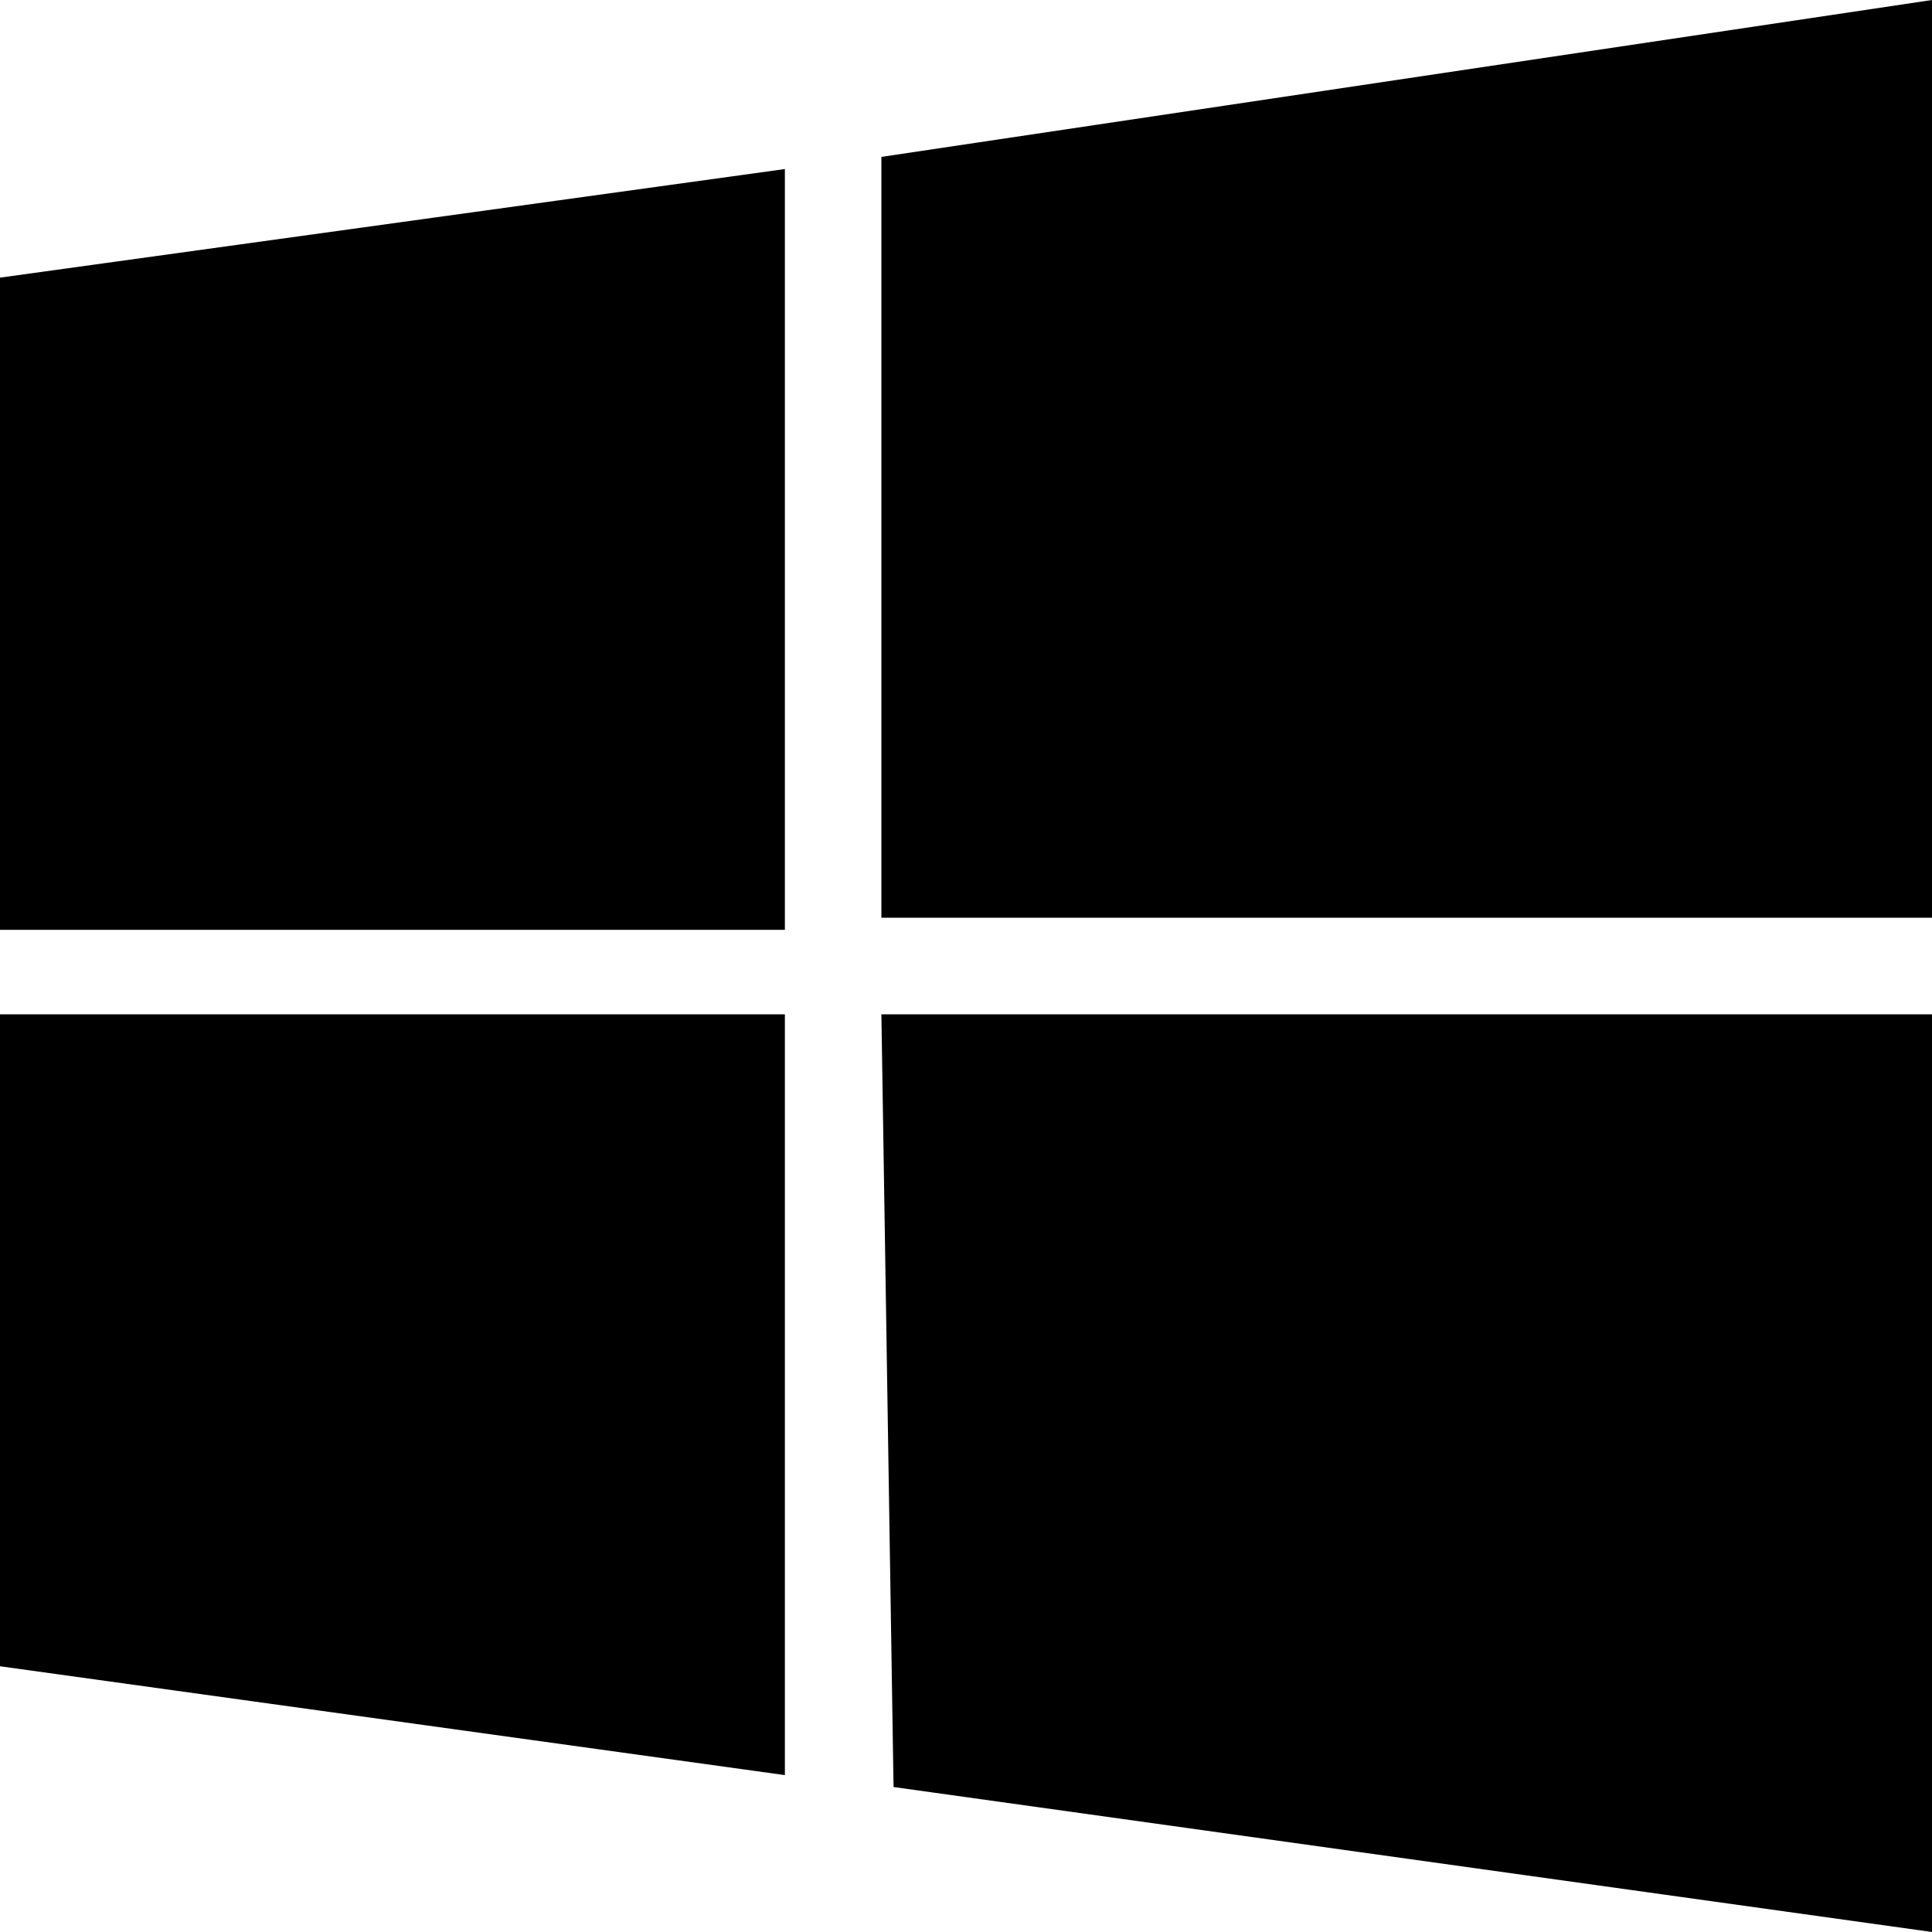
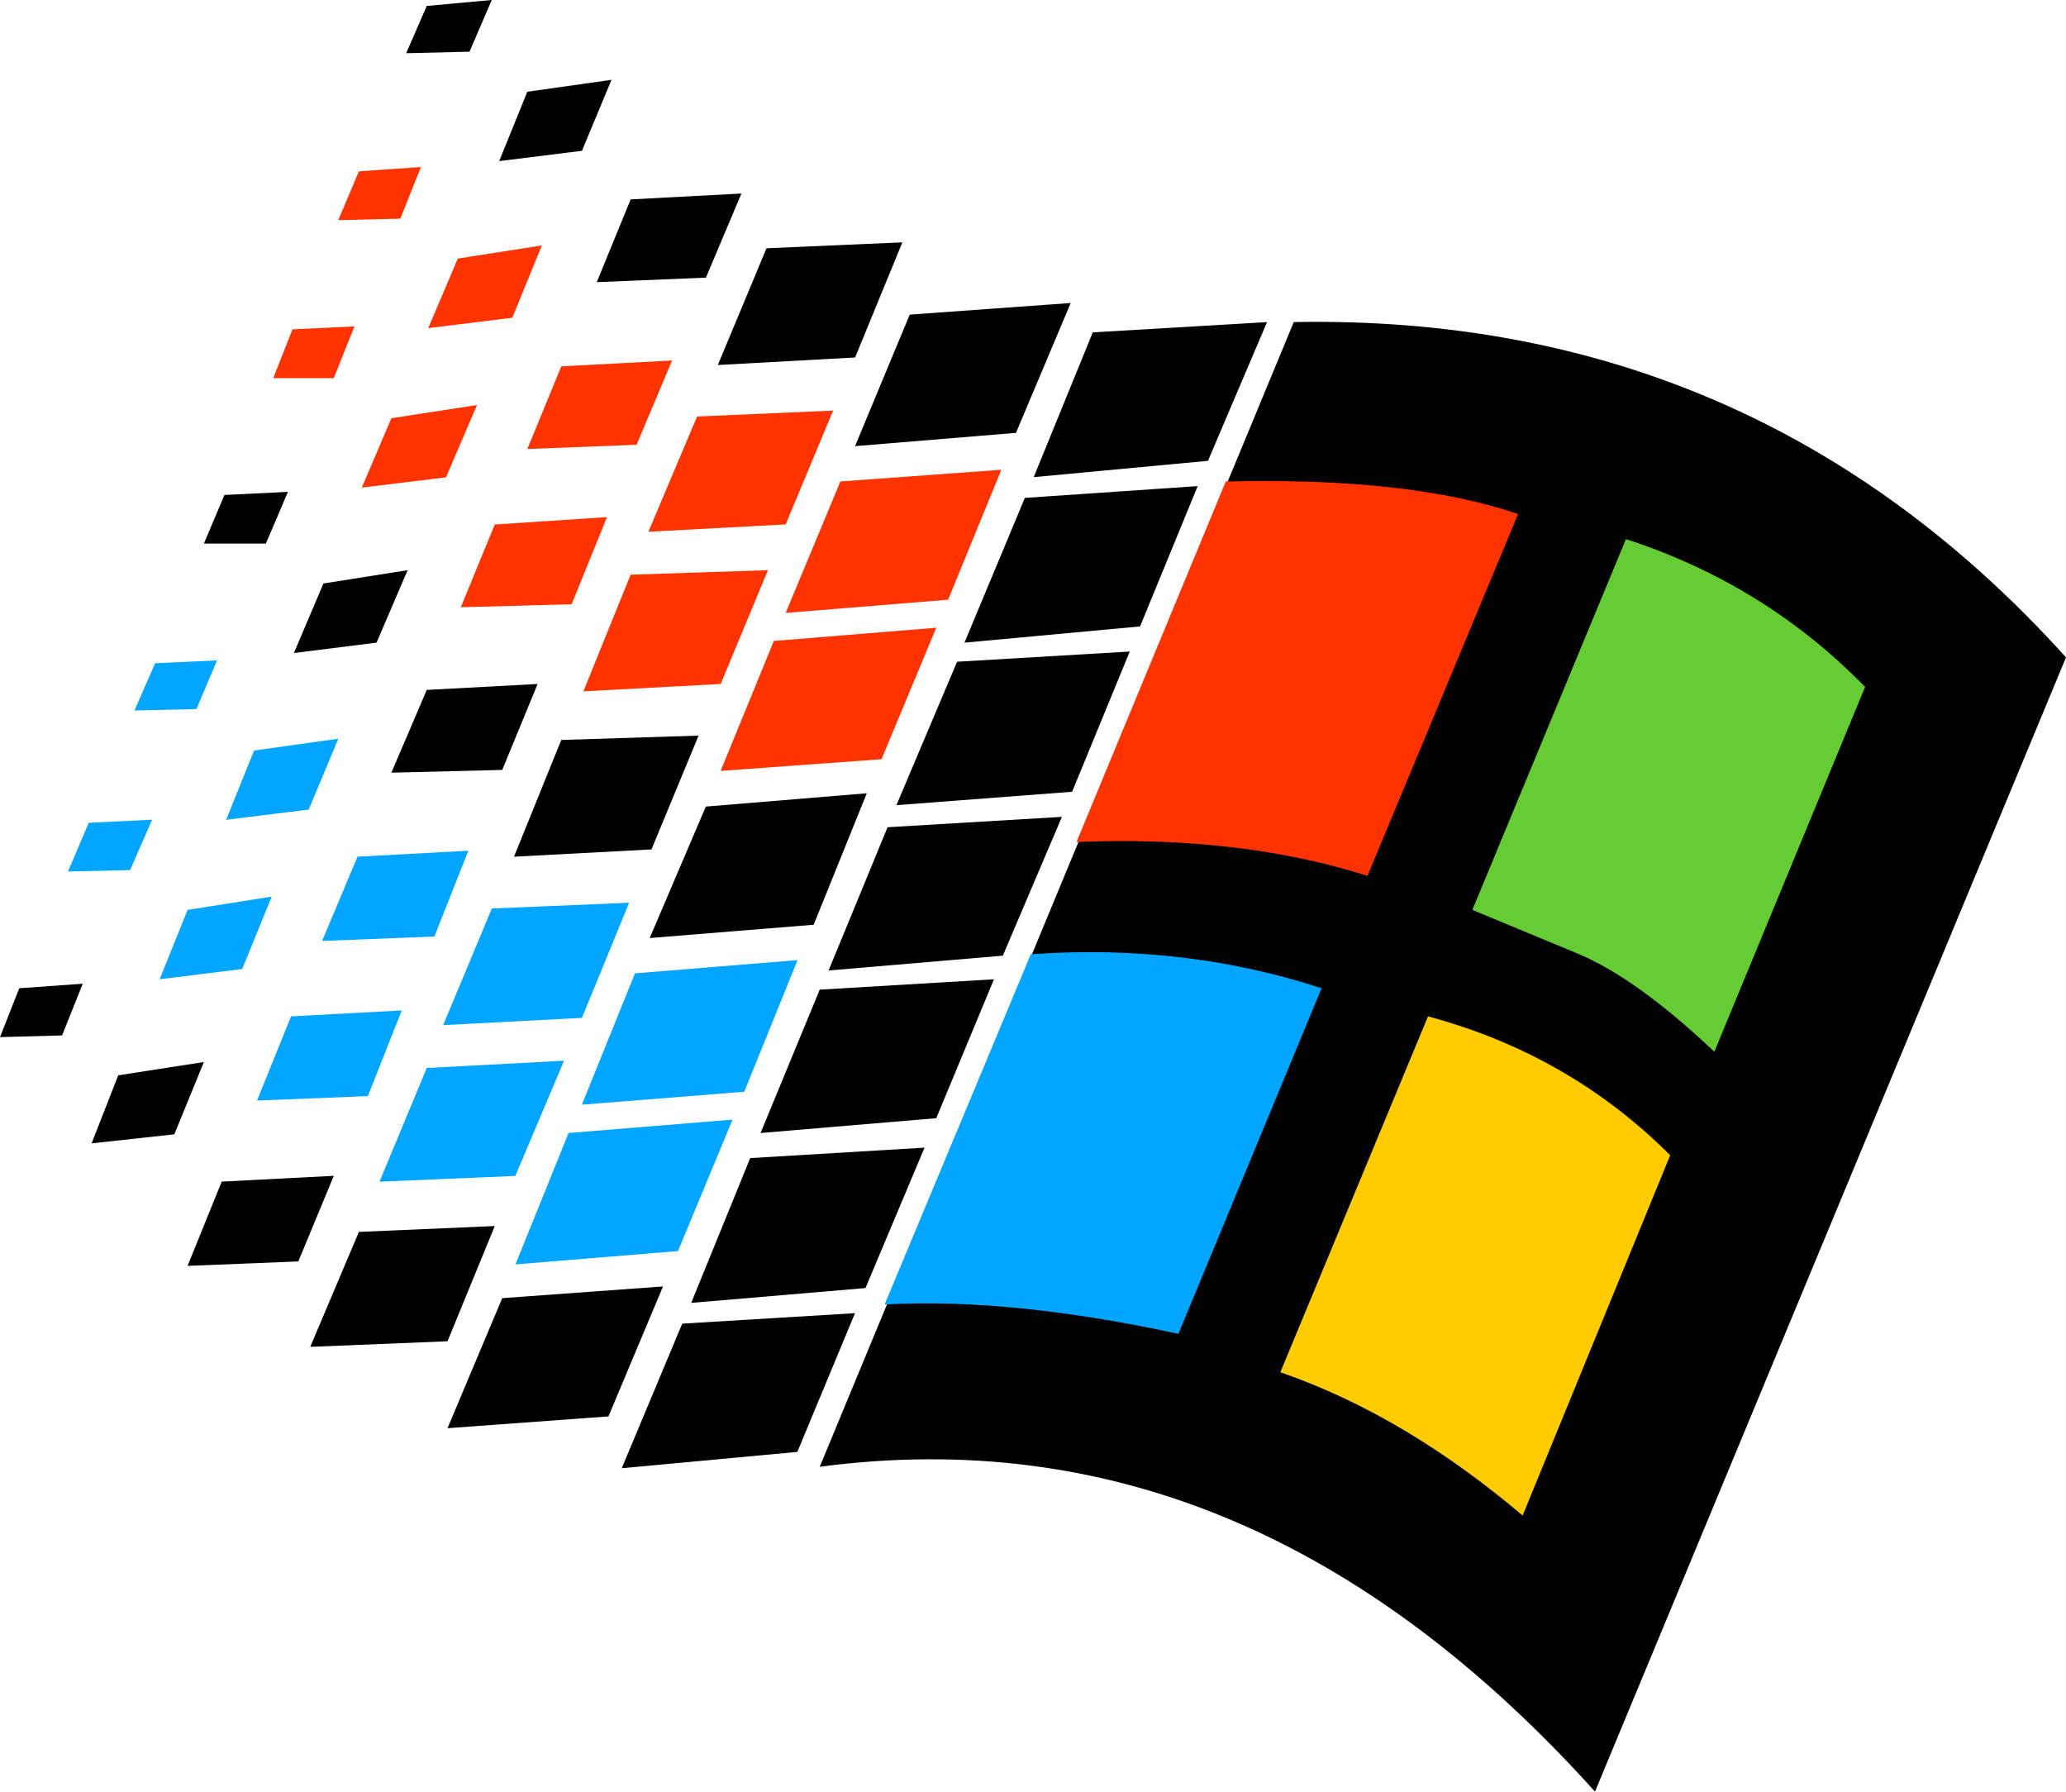
- <svg xmlns="http://www.w3.org/2000/svg" role="img" viewBox="0 0 24 24">
-   <path d="M0 3.449L9.75 2.1v9.451H0m10.949-9.602L24 0v11.4H10.949M0 12.6h9.75v9.451L0 20.699M10.949 12.6H24V24l-12.9-1.801" />
+ <svg xmlns="http://www.w3.org/2000/svg" width="282.222mm" height="244.703mm" viewBox="0 0 1000 867.059" id="svg4272" version="1.1">
+   <defs id="defs4274" />
+   <g id="layer1" transform="translate(-265.3377,281.587)">
+     <g id="g1324" transform="matrix(9.147073,0,0,9.147073,1731.479,46.19985)">
+       <g id="g1272">
+         <path style="stroke-width:4.693" d="m -75.884,58.951 24.924,-60.007 c -10.934,-12.112 -24.534,-18.049 -40.865,-17.739 l -25.083,60.561 c 15.313,-2.032 28.903,3.74 41.025,17.185 z" id="path4518-2" />
+         <path style="stroke-width:4.693" d="m -93.239,-18.795 -9.221,0.544 -3.125,7.659 9.221,-0.863 z" id="path4520-4" />
+         <path style="stroke-width:4.693" d="m -96.908,-10.118 -9.146,0.624 -3.196,7.659 9.292,-0.859 z" id="path4522-2" />
+         <path style="stroke-width:4.693" d="m -100.503,-1.366 -9.137,0.54 -3.21,7.588 9.297,-0.709 z" id="path4524-0" />
+         <path style="stroke-width:4.693" d="m -104.093,7.381 -9.226,0.549 -3.121,7.579 9.221,-0.784 z" id="path4526-9" />
+         <path style="stroke-width:4.693" d="m -107.688,15.974 -9.221,0.549 -3.13,7.584 9.297,-0.784 z" id="path4528-6" />
+         <path style="stroke-width:4.693" d="m -111.362,24.881 -9.226,0.554 -3.121,7.659 9.221,-0.784 z" id="path4530-0" />
+         <path style="stroke-width:4.693" d="m -115.042,33.638 -9.142,0.554 -3.201,7.649 9.292,-0.863 z" id="path4532-1" />
+         <path style="stroke-width:4.693" d="m -112.146,-19.19 -2.895,6.959 8.518,-0.704 2.895,-6.87 z" id="path4534-2" />
+         <path d="m -110.114,-4.107 2.816,-6.875 -8.518,0.619 -2.895,6.955 z" id="path4536-6" style="fill:#ff3300;stroke-width:4.693" />
+         <path d="m -113.638,4.331 2.895,-6.955 -8.593,0.699 -2.816,6.875 z" id="path4538-8" style="fill:#ff3300;stroke-width:4.693" />
+         <path style="stroke-width:4.693" d="m -122.935,6.837 -2.971,6.955 8.677,-0.704 2.811,-6.955 z" id="path4540-2" />
+         <path d="m -126.684,15.659 -2.811,6.95 8.593,-0.685 2.82,-6.964 z" id="path4542-0" style="fill:#02a5ff;stroke-width:4.693" />
+         <path d="m -130.199,24.107 -2.811,6.95 8.602,-0.704 2.886,-6.955 z" id="path4544-0" style="fill:#02a5ff;stroke-width:4.693" />
+         <path style="stroke-width:4.693" d="m -128.088,39.1 2.886,-6.875 -8.508,0.619 -2.895,6.88 z" id="path4546-0" />
+         <path style="stroke-width:4.693" d="m -112.536,-23.014 -7.189,0.314 -2.576,6.176 7.265,-0.399 z" id="path4548-1" />
+         <path d="m -123.399,-13.798 -2.576,6.096 7.265,-0.39 2.511,-6.021 z" id="path4550-3" style="fill:#ff3300;stroke-width:4.693" />
+         <path d="m -126.914,-5.43 -2.501,6.171 7.265,-0.39 2.501,-6.021 z" id="path4552-5" style="fill:#ff3300;stroke-width:4.693" />
+         <path style="stroke-width:4.693" d="m -123.32,3.083 -7.265,0.23 -2.501,6.176 7.274,-0.385 z" id="path4554-3" />
+         <path d="m -134.259,12.229 -2.576,6.171 7.344,-0.385 2.497,-6.091 z" id="path4556-1" style="fill:#02a5ff;stroke-width:4.693" />
+         <path d="m -137.703,20.667 -2.501,6.016 7.189,-0.305 2.576,-6.096 z" id="path4558-2" style="fill:#02a5ff;stroke-width:4.693" />
+         <path style="stroke-width:4.693" d="m -136.605,35.125 2.501,-6.096 -7.189,0.31 -2.576,6.082 z" id="path4560-8" />
+         <path style="stroke-width:4.693" d="m -126.914,-25.286 -1.793,4.378 5.777,-0.239 1.877,-4.449 z" id="path4562-4" />
+         <path d="m -130.584,-16.454 -1.797,4.374 5.782,-0.225 1.877,-4.458 z" id="path4564-1" style="fill:#ff3300;stroke-width:4.693" />
+         <path d="m -134.104,-8.086 -1.797,4.378 5.866,-0.16 1.868,-4.608 z" id="path4566-4" style="fill:#ff3300;stroke-width:4.693" />
+         <path style="stroke-width:4.693" d="m -131.837,0.351 -5.866,0.314 -1.872,4.378 5.866,-0.145 z" id="path4568-2" />
+         <path d="m -141.368,9.488 -1.872,4.458 5.941,-0.235 1.797,-4.538 z" id="path4570-3" style="fill:#02a5ff;stroke-width:4.693" />
+         <path d="m -144.883,17.936 -1.802,4.454 5.866,-0.235 1.793,-4.533 z" id="path4572-3" style="fill:#02a5ff;stroke-width:4.693" />
+         <path style="stroke-width:4.693" d="m -148.553,26.678 -1.807,4.458 5.861,-0.235 1.877,-4.529 z" id="path4574-8" />
+         <path style="stroke-width:4.693" d="m -129.491,-27.857 1.563,-3.754 -4.454,0.629 -1.488,3.67 z" id="path4576-1" />
+         <path d="m -136.061,-22.155 -1.563,3.679 4.449,-0.549 1.563,-3.825 z" id="path4578-4" style="fill:#ff3300;stroke-width:4.693" />
+         <path d="m -139.576,-13.708 -1.563,3.67 4.454,-0.544 1.643,-3.825 z" id="path4580-1" style="fill:#ff3300;stroke-width:4.693" />
+         <path style="stroke-width:4.693" d="m -143.17,-4.966 -1.563,3.679 4.374,-0.549 1.643,-3.834 z" id="path4582-2" />
+         <path d="m -146.84,3.871 -1.478,3.665 4.369,-0.54 1.567,-3.75 z" id="path4584-2" style="fill:#02a5ff;stroke-width:4.693" />
+         <path d="m -150.36,12.304 -1.478,3.67 4.369,-0.544 1.563,-3.829 z" id="path4586-9" style="fill:#02a5ff;stroke-width:4.693" />
+         <path style="stroke-width:4.693" d="m -154.03,21.056 -1.408,3.599 4.378,-0.479 1.563,-3.825 z" id="path4588-2" />
+         <path style="stroke-width:4.693" d="m -137.703,-35.521 -1.089,2.501 3.351,-0.08 1.178,-2.736 z" id="path4590-5" />
+         <path d="m -141.293,-26.769 -1.093,2.581 3.285,-0.08 1.089,-2.731 z" id="path4592-2" style="fill:#ff3300;stroke-width:4.693" />
+         <path d="m -144.808,-18.411 -1.018,2.581 3.201,0 1.093,-2.736 z" id="path4594-9" style="fill:#ff3300;stroke-width:4.693" />
+         <path style="stroke-width:4.693" d="m -148.408,-9.649 -1.089,2.572 3.28,0 1.169,-2.736 z" id="path4596-1" />
+         <path d="m -152.077,-0.747 -1.093,2.501 3.28,-0.075 1.089,-2.576 z" id="path4598-2" style="fill:#02a5ff;stroke-width:4.693" />
+         <path d="m -155.592,7.696 -1.093,2.576 3.285,-0.075 1.164,-2.666 z" id="path4600-1" style="fill:#02a5ff;stroke-width:4.693" />
+         <path style="stroke-width:4.693" d="m -159.267,16.448 -1.018,2.586 3.285,-0.089 1.093,-2.736 z" id="path4602-1" />
+         <path d="m -87.922,10.502 7.968,-19.142 c -3.904,-1.333 -9.067,-1.872 -15.468,-1.722 l -7.898,19.072 c 5.861,-0.239 11.023,0.399 15.397,1.793 z" id="path4604-0" style="fill:#ff3300;stroke-width:4.693" />
+         <path d="m -61.59,0.506 c -3.595,-3.675 -7.818,-6.251 -12.657,-7.818 l -8.128,19.616 5.467,2.267 c 2.102,0.854 4.529,2.581 7.34,5.237 z" id="path4606-4" style="fill:#66cc33;stroke-width:4.693" />
+         <path d="m -71.905,25.285 c -3.599,-3.604 -7.893,-6.026 -12.816,-7.349 l -7.814,18.828 c 4.529,1.567 8.757,4.144 12.821,7.579 z" id="path4608-8" style="fill:#ffcc00;stroke-width:4.693" />
+         <path d="m -97.927,34.731 7.574,-18.283 c -4.768,-1.563 -9.916,-2.187 -15.388,-1.797 l -7.734,18.527 c 4.608,-0.249 9.766,0.31 15.547,1.553 z" id="path4610-7" style="fill:#02a5ff;stroke-width:4.693" />
+       </g>
+     </g>
+   </g>
</svg>
